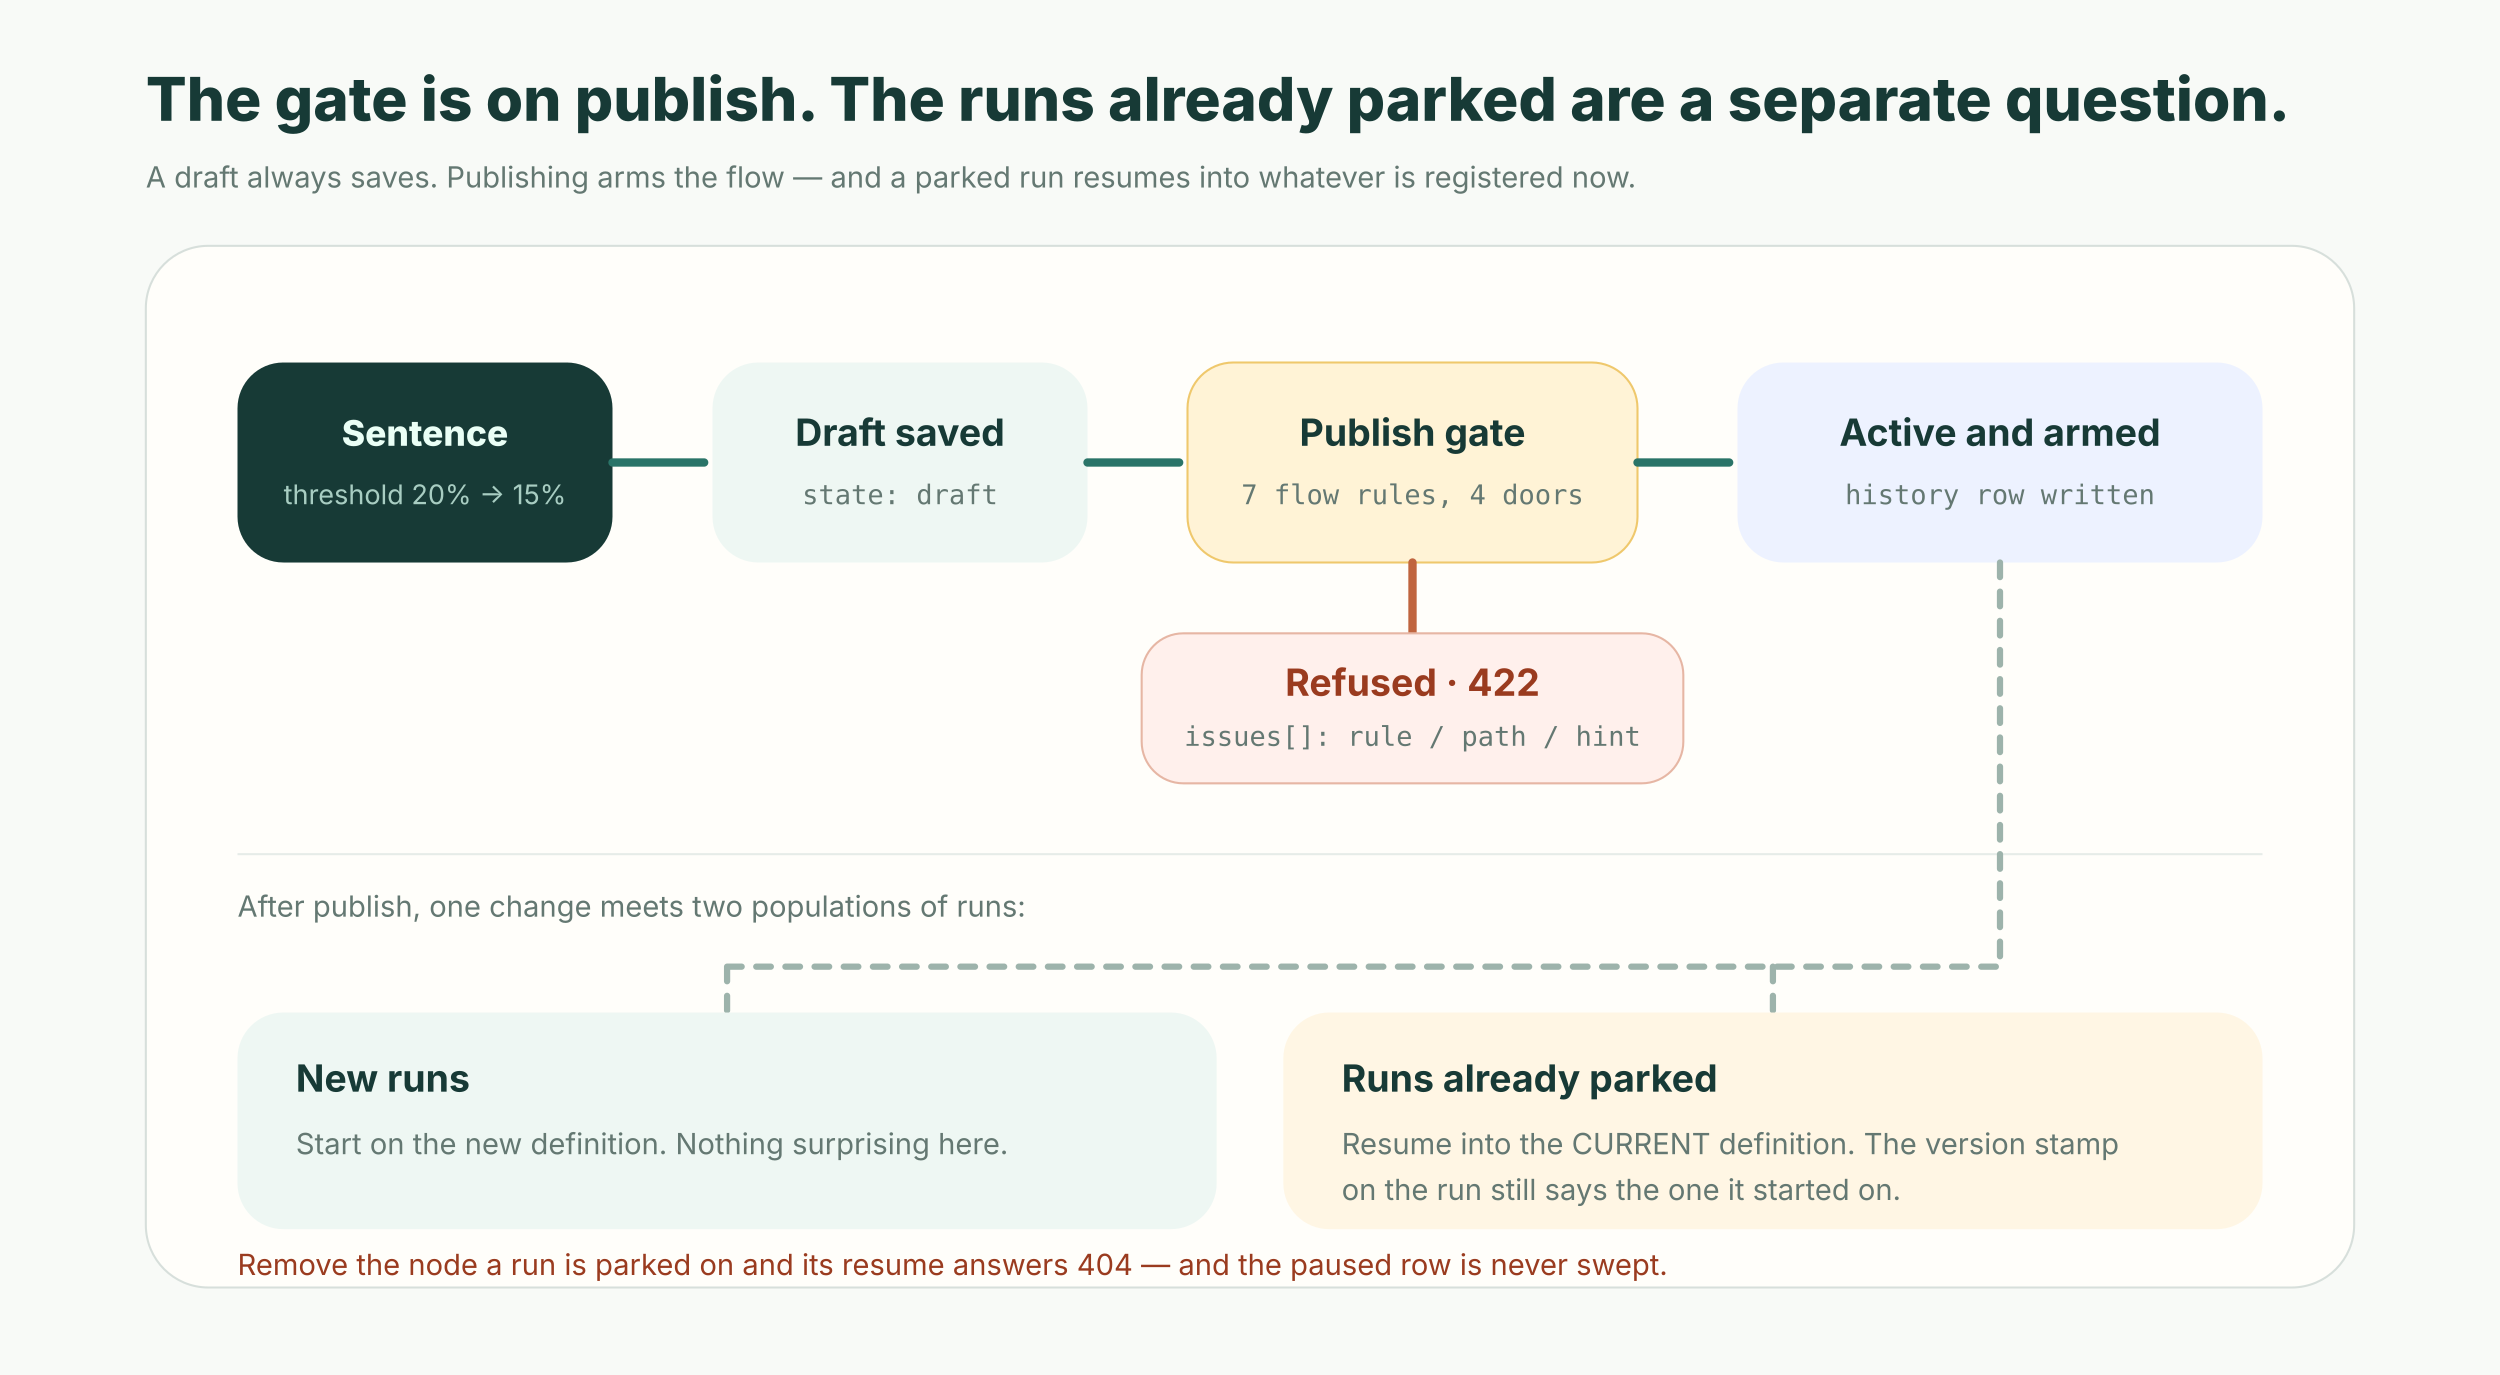
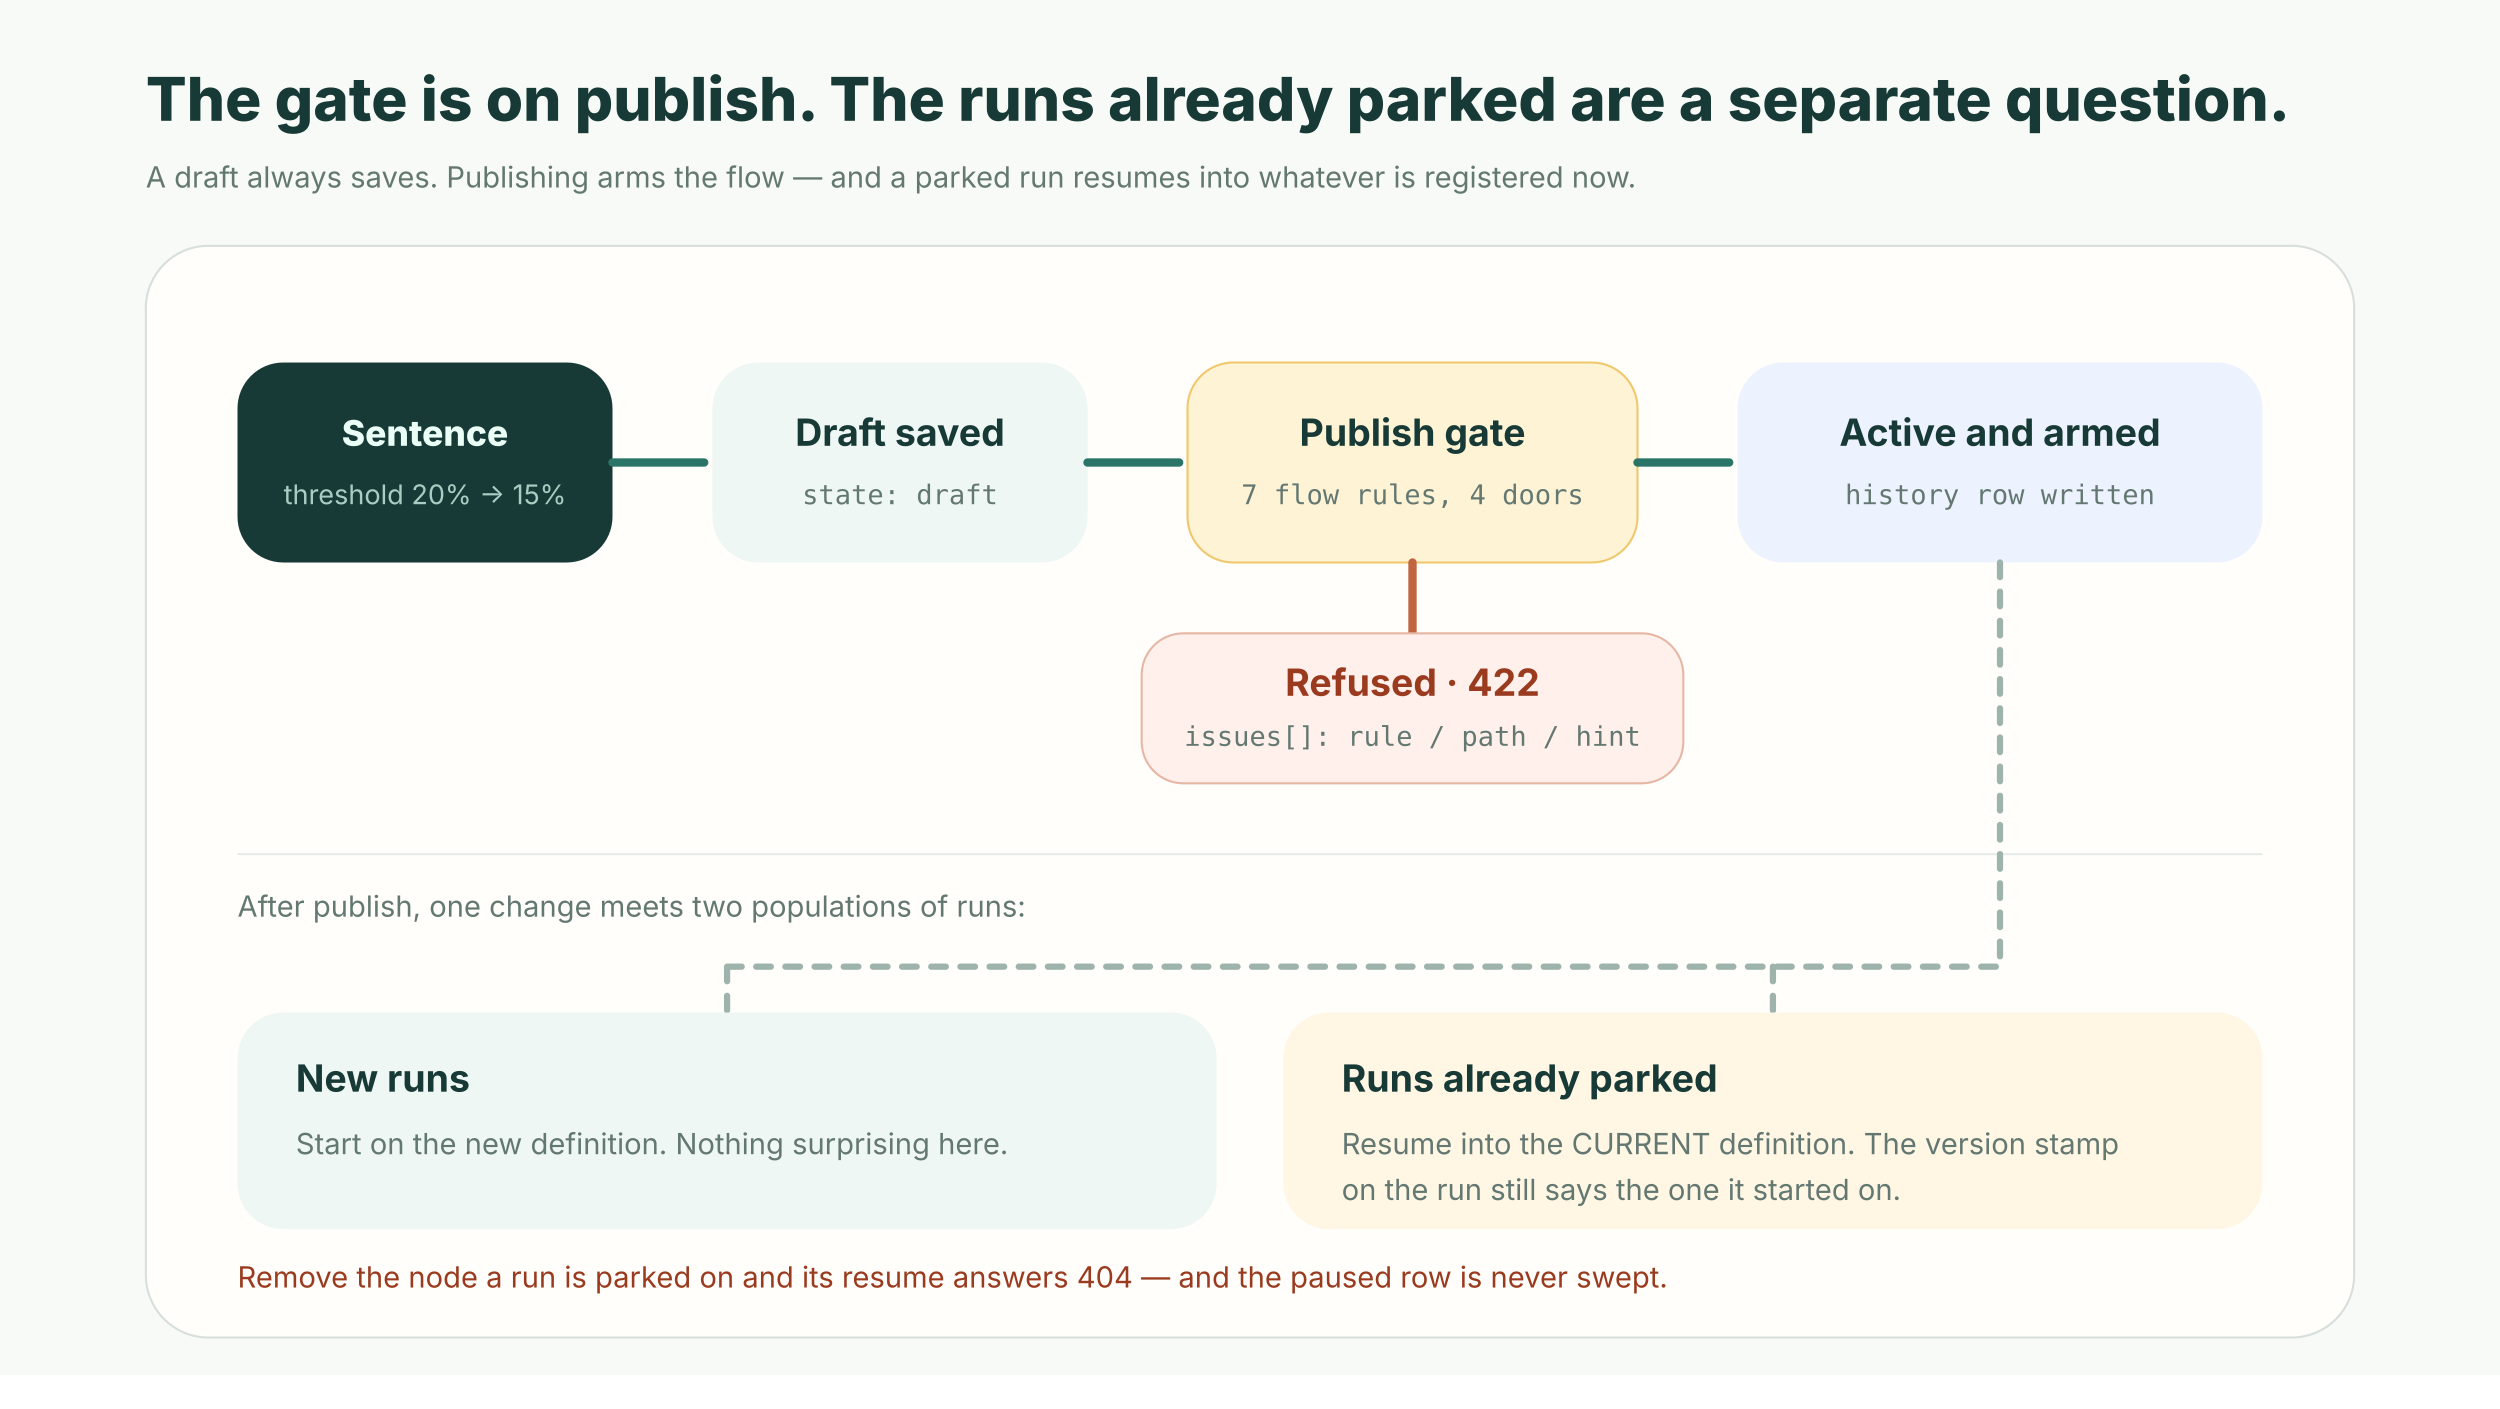
- <svg xmlns="http://www.w3.org/2000/svg" viewBox="0 0 1200 660" role="img" aria-label="The path of one flow change: a sentence becomes a draft, the publish gate refuses or arms it, and the two populations of runs it then meets - new runs and runs already parked">
+ <svg xmlns="http://www.w3.org/2000/svg" viewBox="0 0 1200 676" role="img" aria-label="The path of one flow change: a sentence becomes a draft, the publish gate refuses or arms it, and the two populations of runs it then meets - new runs and runs already parked">
  <defs>
    <style>
      text{font-family:-apple-system,BlinkMacSystemFont,"Segoe UI",sans-serif;fill:#173a36}
      .h{font-size:29px;font-weight:780}.t{font-size:18px;font-weight:740}.s{font-size:14px;fill:#647872}
      .box{fill:#fffefa;stroke:#d7dfdb}.green{fill:#eef7f3}.yellow{fill:#fff3d6}.blue{fill:#edf2ff}
      .dark{fill:#173a36}.white{fill:#eafff6}.soft{fill:#a8cdc2}
      .mono{font-family:ui-monospace,Menlo,monospace;font-size:13px;fill:#647872}
      .warn{fill:#9a3b1f}
    </style>
  </defs>
  <rect width="1200" height="660" fill="#f8faf7" />
  <text x="70" y="58" class="h">The gate is on publish. The runs already parked are a separate question.</text>
  <text x="70" y="90" class="s" font-size="16">A draft always saves. Publishing arms the flow — and a parked run resumes into whatever is registered now.</text>
  <g transform="translate(70 118)">
-     <rect width="1060" height="500" rx="30" class="box" />
+     <rect width="1060" height="524" rx="30" class="box" />
    <g transform="translate(44 56)">
      <rect width="180" height="96" rx="22" class="dark" />
      <text x="90" y="40" text-anchor="middle" class="white" font-size="17" font-weight="760">Sentence</text>
      <text x="90" y="68" text-anchor="middle" class="soft" font-size="13">threshold 20% → 15%</text>
    </g>
    <g transform="translate(272 56)">
      <rect width="180" height="96" rx="22" class="green" />
      <text x="90" y="40" text-anchor="middle" class="t">Draft saved</text>
      <text x="90" y="68" text-anchor="middle" class="mono">state: draft</text>
    </g>
    <g transform="translate(500 56)">
      <rect width="216" height="96" rx="22" class="yellow" stroke="#efc86c" />
      <text x="108" y="40" text-anchor="middle" class="t">Publish gate</text>
      <text x="108" y="68" text-anchor="middle" class="mono">7 flow rules, 4 doors</text>
    </g>
    <g transform="translate(764 56)">
      <rect width="252" height="96" rx="22" class="blue" />
      <text x="126" y="40" text-anchor="middle" class="t">Active and armed</text>
      <text x="126" y="68" text-anchor="middle" class="mono">history row written</text>
    </g>
    <path d="M224 104 H268 M452 104 H496 M716 104 H760" stroke="#2a7468" stroke-width="4" stroke-linecap="round" fill="none" />
    <path d="M608 152 V186" stroke="#c0653f" stroke-width="4" stroke-linecap="round" fill="none" />
    <g transform="translate(478 186)">
      <rect width="260" height="72" rx="20" fill="#fff0ec" stroke="#e6b6a4" />
      <text x="130" y="30" text-anchor="middle" class="t warn">Refused · 422</text>
      <text x="130" y="54" text-anchor="middle" class="mono">issues[]: rule / path / hint</text>
    </g>
    <line x1="44" y1="292" x2="1016" y2="292" stroke="#e6ece8" />
    <text x="44" y="322" class="s">After publish, one change meets two populations of runs:</text>
    <path d="M890 152 V346 M279 346 H890 M279 346 V368 M781 346 V368" stroke="#9db3ab" stroke-width="3" stroke-linecap="round" stroke-dasharray="7 7" fill="none" />
    <g transform="translate(44 368)">
      <rect width="470" height="104" rx="22" class="green" />
      <text x="28" y="38" class="t">New runs</text>
      <text x="28" y="68" class="s">Start on the new definition. Nothing surprising here.</text>
    </g>
    <g transform="translate(546 368)">
      <rect width="470" height="104" rx="22" fill="#fff6e4" />
      <text x="28" y="38" class="t">Runs already parked</text>
      <text x="28" y="68" class="s">Resume into the CURRENT definition. The version stamp</text>
      <text x="28" y="90" class="s">on the run still says the one it started on.</text>
    </g>
-     <text x="44" y="494" class="s warn">Remove the node a run is parked on and its resume answers 404 — and the paused row is never swept.</text>
+     <text x="44" y="500" class="s warn">Remove the node a run is parked on and its resume answers 404 — and the paused row is never swept.</text>
  </g>
</svg>
